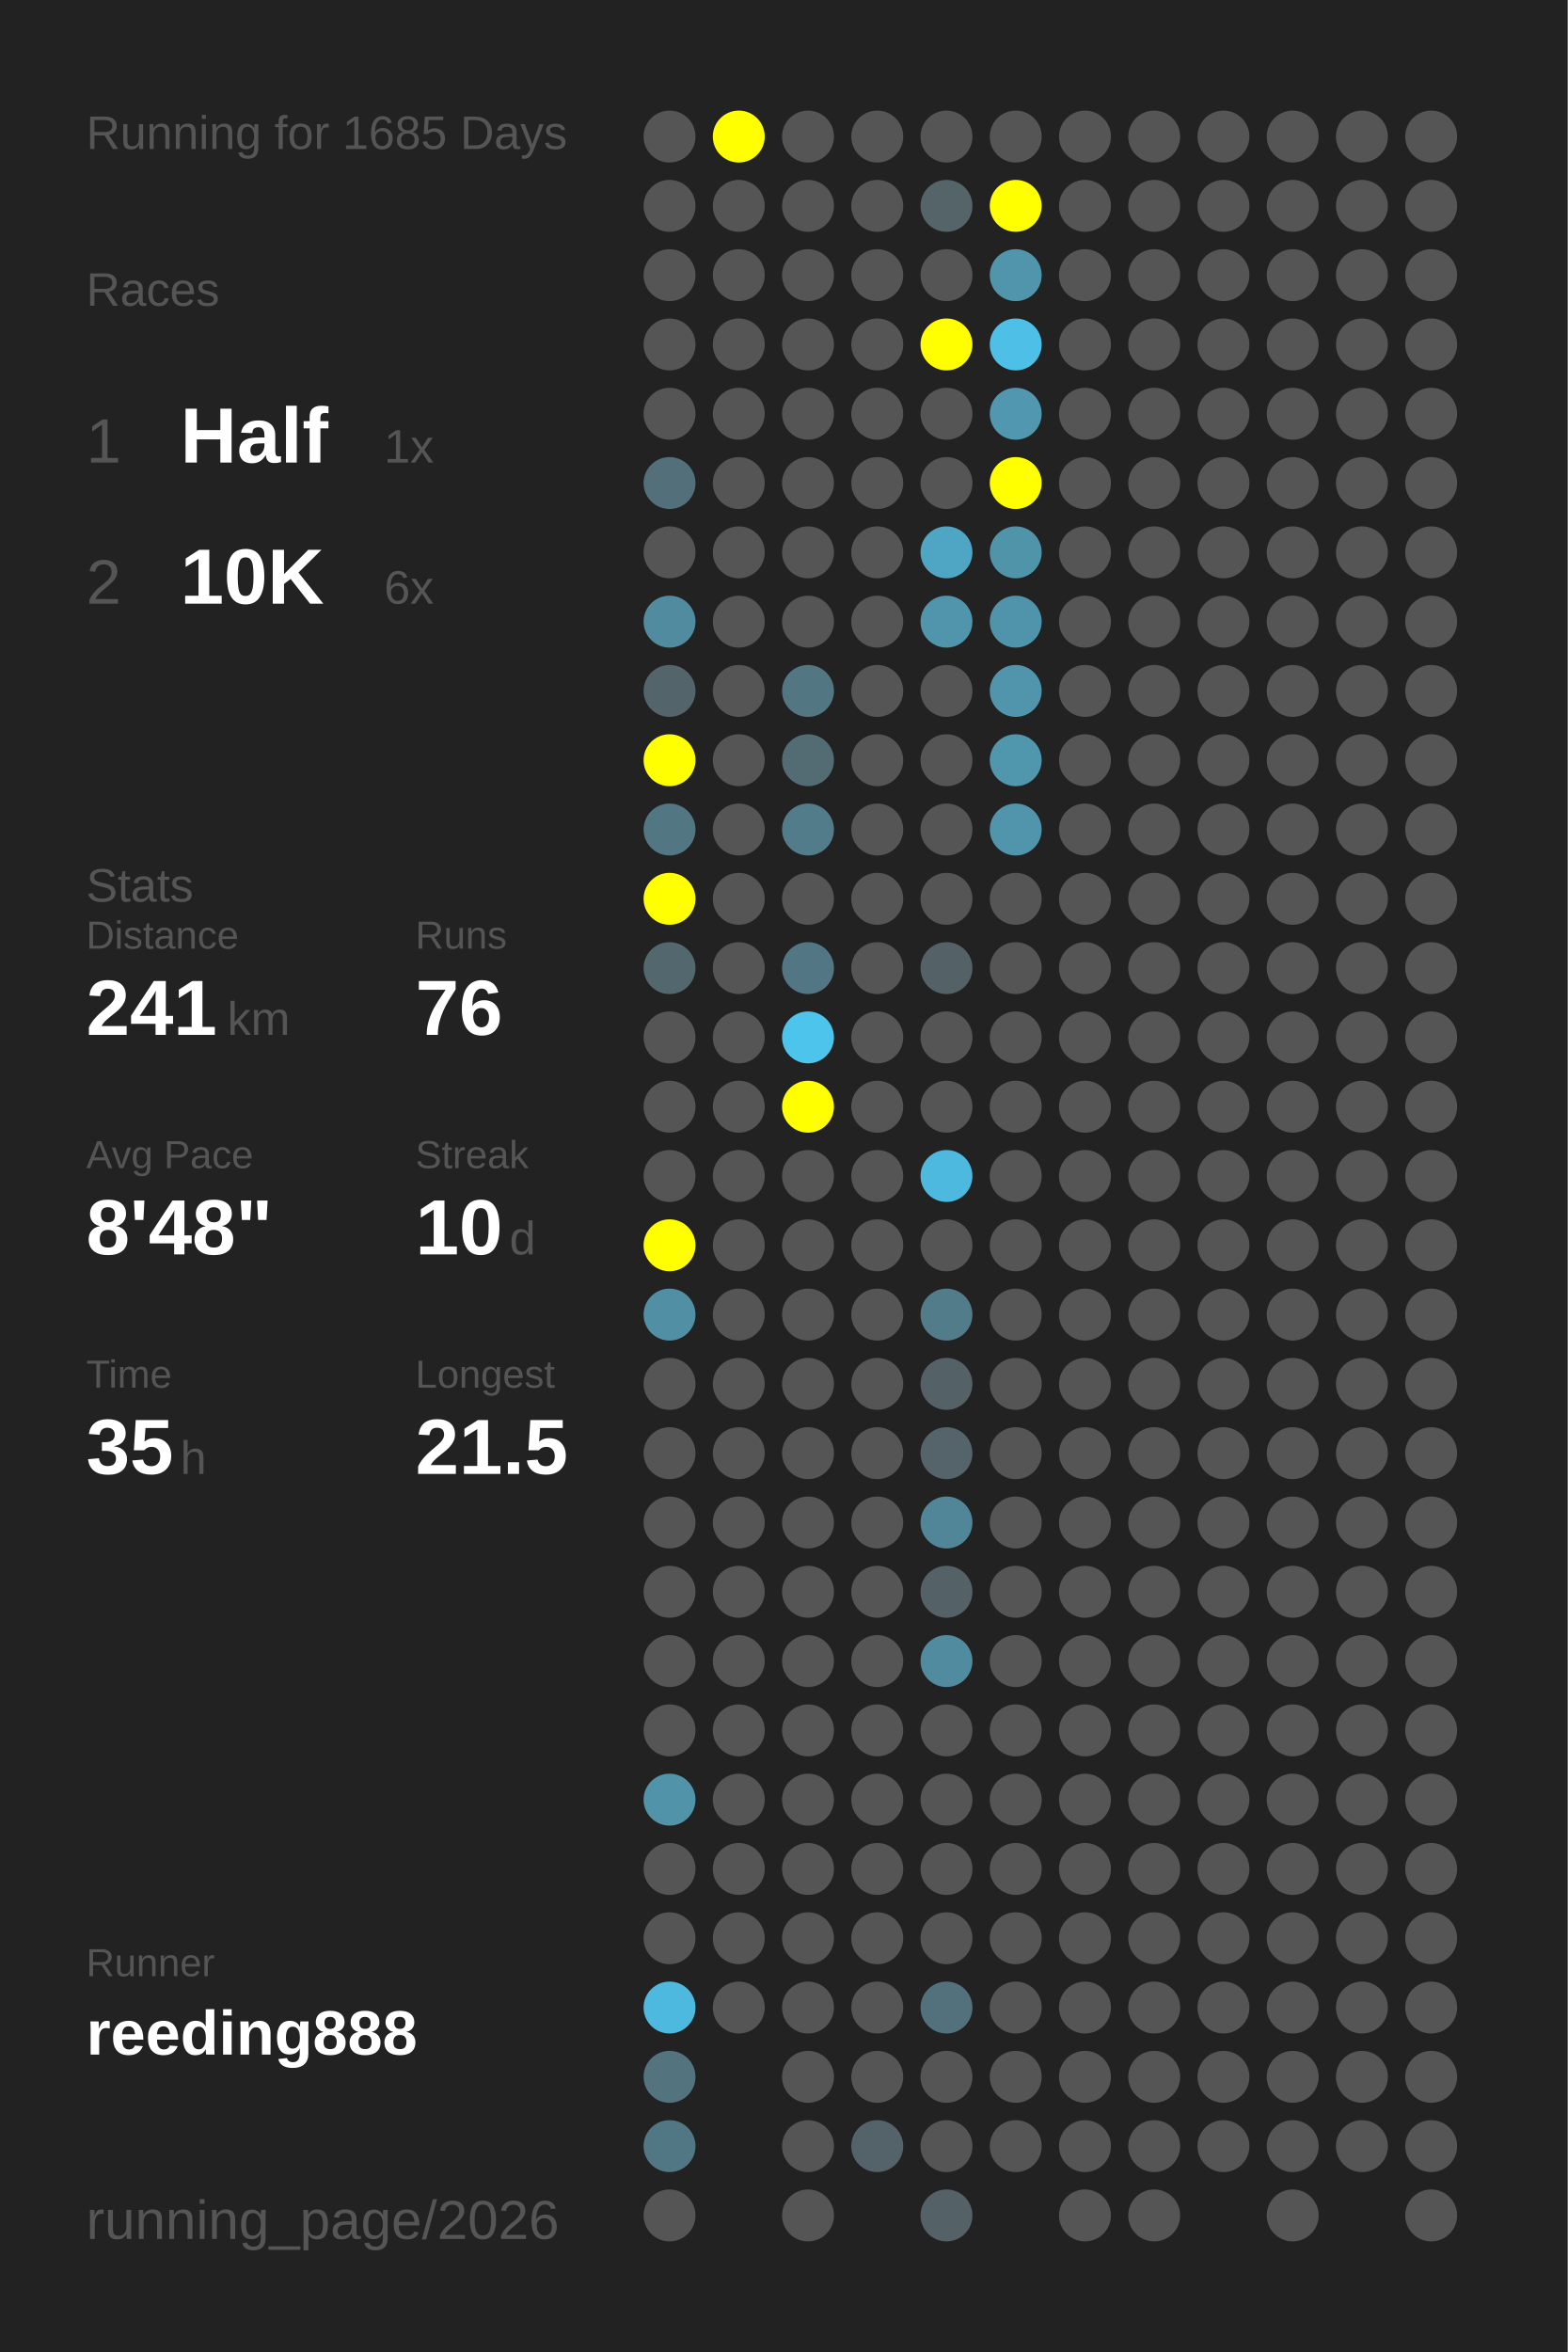
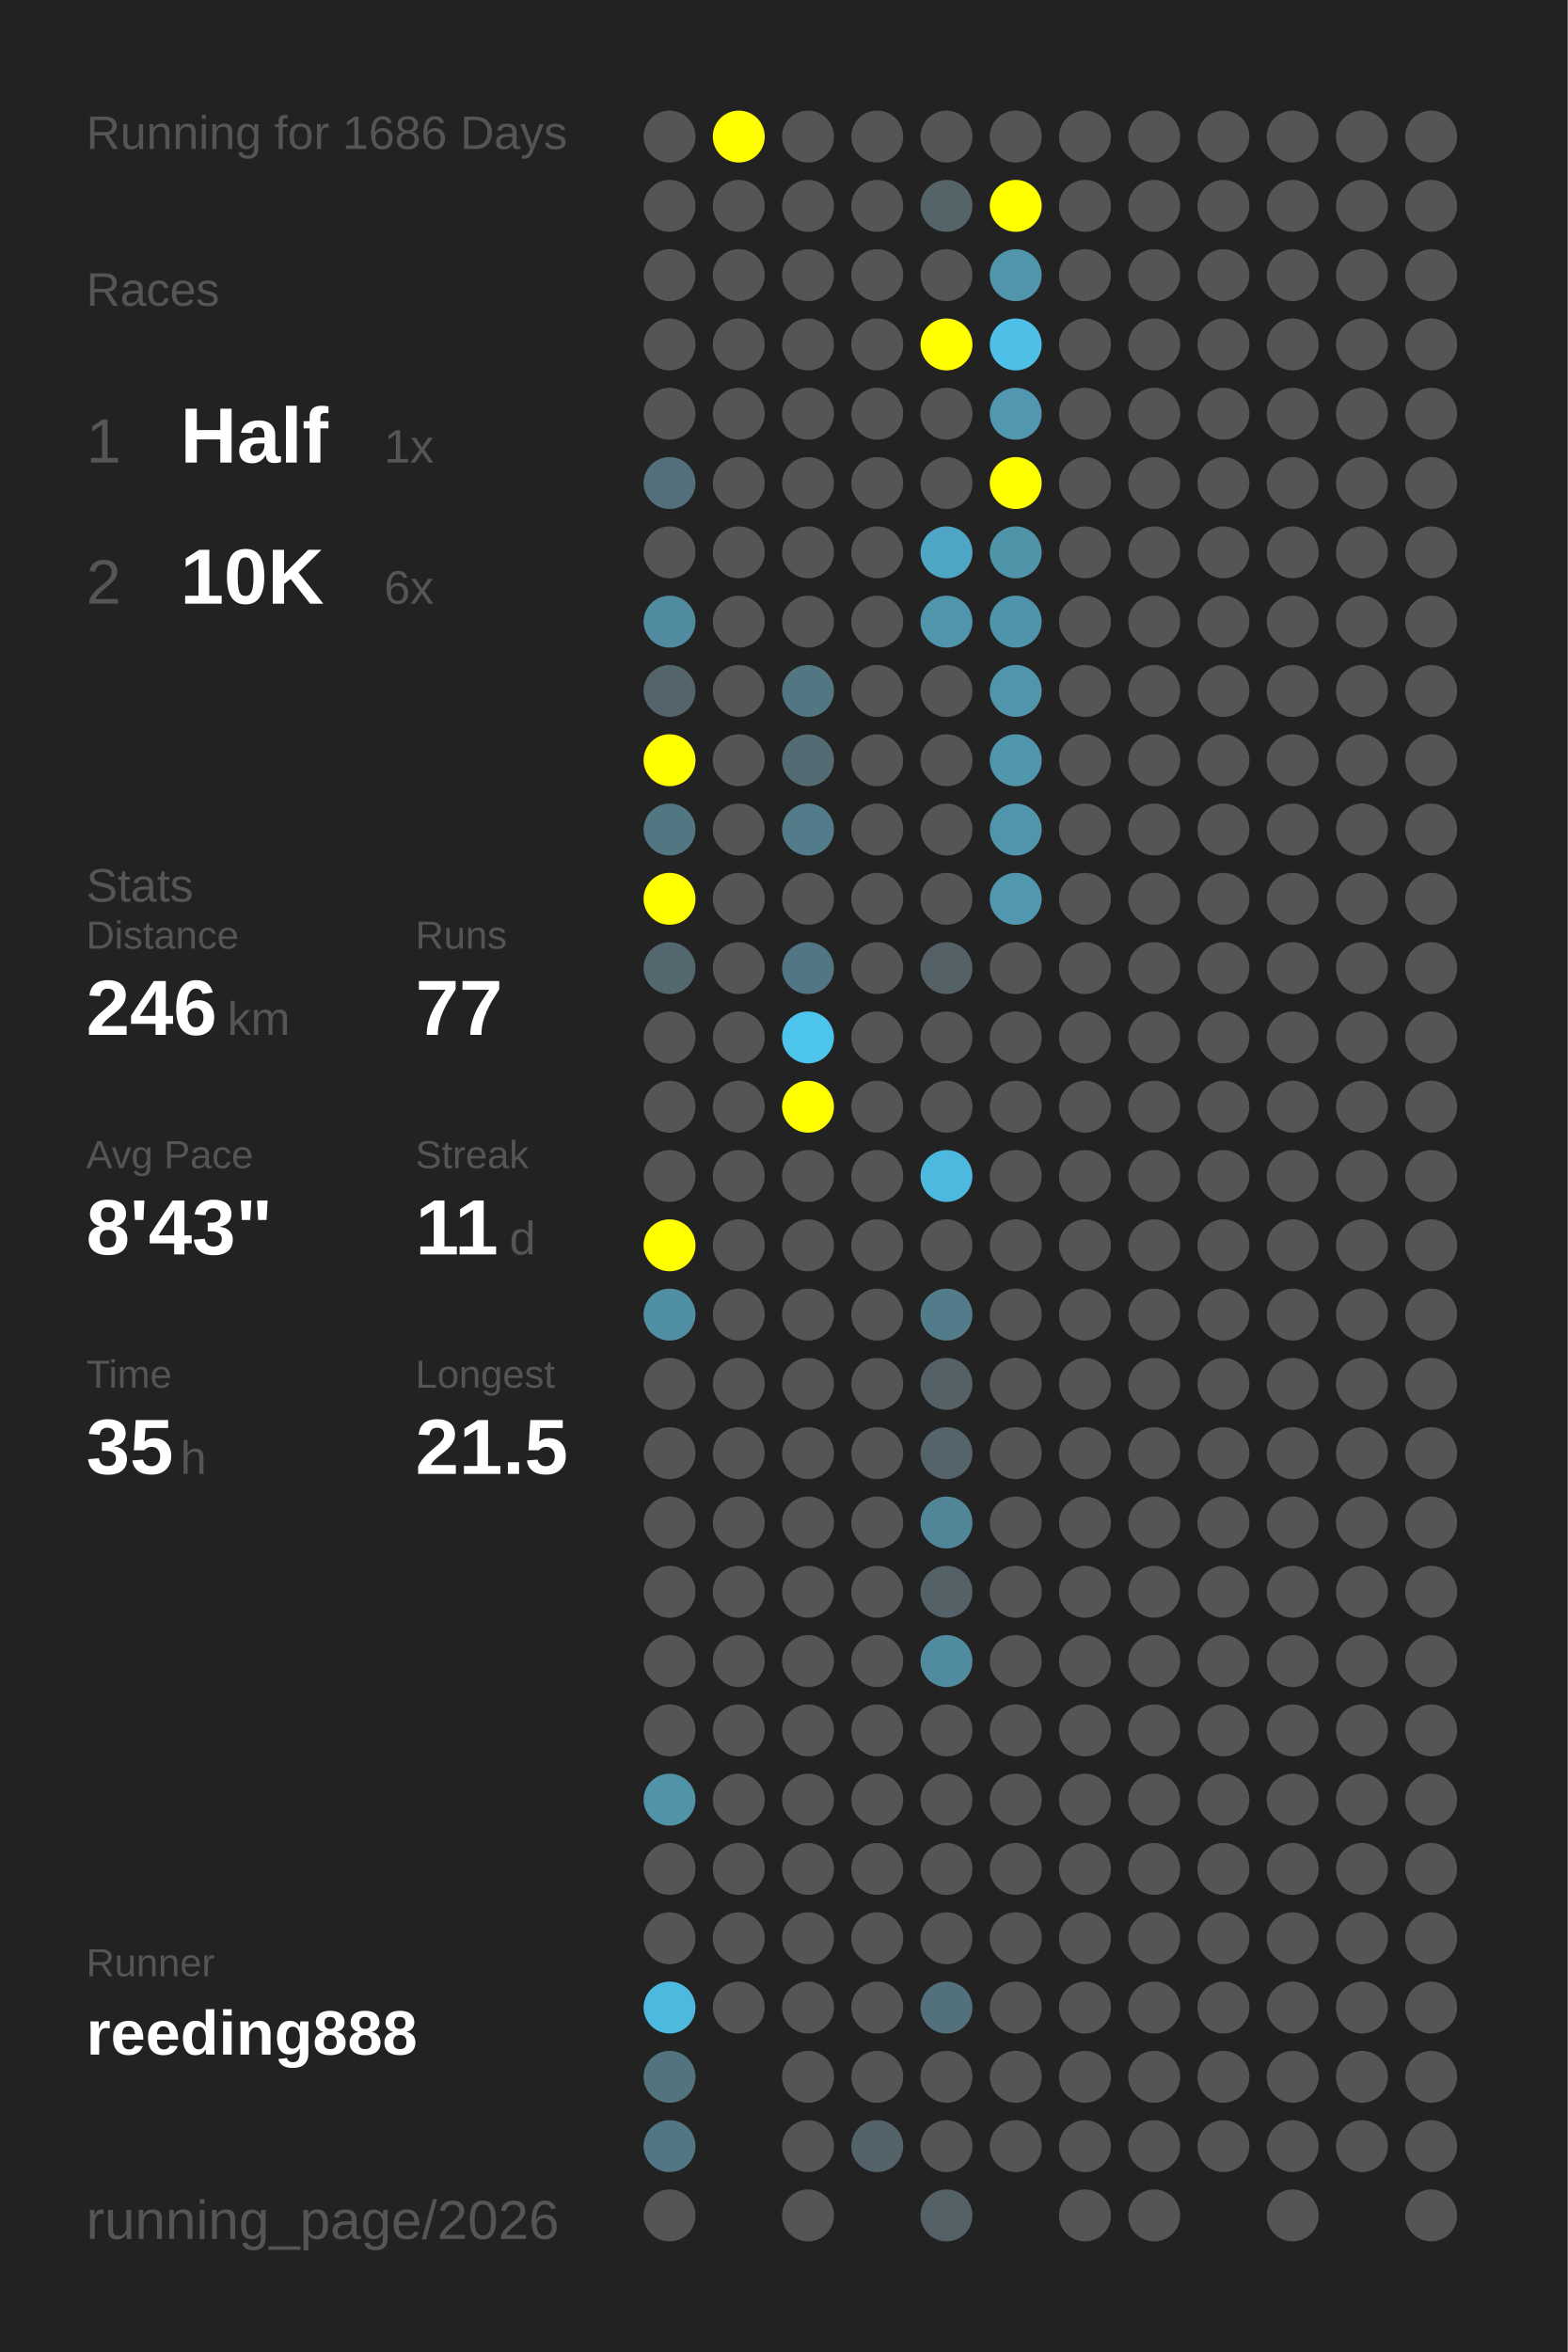
<svg xmlns="http://www.w3.org/2000/svg" baseProfile="full" height="300mm" version="1.1" viewBox="0,0,200,300" width="200mm">
  <defs />
  <rect fill="#222222" height="300" width="200" x="0" y="0" />
-   <text fill="#555555" style="font-size:6px; font-family:Arial;" x="11" y="19">Running for 1685 Days</text>
+   <text fill="#555555" style="font-size:6px; font-family:Arial;" x="11" y="19">Running for 1686 Days</text>
  <text fill="#555555" style="font-size:6px; font-family:Arial;" x="11" y="39">Races</text>
  <text fill="#555555" style="font-size:8px; font-family:Arial;" x="11" y="59">1</text>
  <text fill="#FFFFFF" style="font-size:10px; font-family:Arial; font-weight:bold;" x="23" y="59">Half</text>
  <text fill="#555555" style="font-size:6px; font-family:Arial;" x="49" y="59">1x</text>
  <text fill="#555555" style="font-size:8px; font-family:Arial;" x="11" y="77">2</text>
  <text fill="#FFFFFF" style="font-size:10px; font-family:Arial; font-weight:bold;" x="23" y="77">10K</text>
  <text fill="#555555" style="font-size:6px; font-family:Arial;" x="49" y="77">6x</text>
  <text fill="#555555" style="font-size:6px; font-family:Arial;" x="11" y="115">Stats</text>
  <text fill="#555555" style="font-size:5px; font-family:Arial;" x="11" y="121">Distance</text>
-   <text fill="#FFFFFF" style="font-size:10px; font-family:Arial; font-weight:bold;" x="11" y="132">241</text>
+   <text fill="#FFFFFF" style="font-size:10px; font-family:Arial; font-weight:bold;" x="11" y="132">246</text>
  <text fill="#555555" style="font-size:6px; font-family:Arial;" x="29" y="132">km</text>
  <text fill="#555555" style="font-size:5px; font-family:Arial;" x="53" y="121">Runs</text>
-   <text fill="#FFFFFF" style="font-size:10px; font-family:Arial; font-weight:bold;" x="53" y="132">76</text>
+   <text fill="#FFFFFF" style="font-size:10px; font-family:Arial; font-weight:bold;" x="53" y="132">77</text>
  <text fill="#555555" style="font-size:5px; font-family:Arial;" x="11" y="149">Avg Pace</text>
-   <text fill="#FFFFFF" style="font-size:10px; font-family:Arial; font-weight:bold;" x="11" y="160">8'48"</text>
+   <text fill="#FFFFFF" style="font-size:10px; font-family:Arial; font-weight:bold;" x="11" y="160">8'43"</text>
  <text fill="#555555" style="font-size:5px; font-family:Arial;" x="53" y="149">Streak</text>
-   <text fill="#FFFFFF" style="font-size:10px; font-family:Arial; font-weight:bold;" x="53" y="160">10</text>
+   <text fill="#FFFFFF" style="font-size:10px; font-family:Arial; font-weight:bold;" x="53" y="160">11</text>
  <text fill="#555555" style="font-size:6px; font-family:Arial;" x="65" y="160">d</text>
  <text fill="#555555" style="font-size:5px; font-family:Arial;" x="11" y="177">Time</text>
  <text fill="#FFFFFF" style="font-size:10px; font-family:Arial; font-weight:bold;" x="11" y="188">35</text>
  <text fill="#555555" style="font-size:6px; font-family:Arial;" x="23" y="188">h</text>
  <text fill="#555555" style="font-size:5px; font-family:Arial;" x="53" y="177">Longest</text>
  <text fill="#FFFFFF" style="font-size:10px; font-family:Arial; font-weight:bold;" x="53" y="188">21.5</text>
  <text fill="#555555" style="font-size:5px; font-family:Arial;" x="11" y="252.065">Runner</text>
  <text fill="#FFFFFF" style="font-size:8px; font-family:Arial; font-weight:bold;" x="11" y="262.065">reeding888</text>
  <text fill="#555555" style="font-size:7px; font-family:Arial;" x="11" y="285.581">running_page/2026</text>
  <circle cx="85.417" cy="17.419" fill="#555555" r="3.312" />
  <circle cx="85.417" cy="26.258" fill="#555555" r="3.312" />
  <circle cx="85.417" cy="35.097" fill="#555555" r="3.312" />
  <circle cx="85.417" cy="43.935" fill="#555555" r="3.312" />
  <circle cx="85.417" cy="52.774" fill="#555555" r="3.312" />
  <circle cx="85.417" cy="61.613" fill="#536f79" r="3.312" />
  <circle cx="85.417" cy="70.452" fill="#555555" r="3.312" />
  <circle cx="85.417" cy="79.29" fill="#518b9f" r="3.312" />
  <circle cx="85.417" cy="88.129" fill="#53656b" r="3.312" />
  <circle cx="85.417" cy="96.968" fill="#FFFF00" r="3.312" />
  <circle cx="85.417" cy="105.806" fill="#527682" r="3.312" />
  <circle cx="85.417" cy="114.645" fill="#FFFF00" r="3.312" />
  <circle cx="85.417" cy="123.484" fill="#53686e" r="3.312" />
  <circle cx="85.417" cy="132.323" fill="#555555" r="3.312" />
  <circle cx="85.417" cy="141.161" fill="#555555" r="3.312" />
  <circle cx="85.417" cy="150" fill="#555555" r="3.312" />
  <circle cx="85.417" cy="158.839" fill="#FFFF00" r="3.312" />
  <circle cx="85.417" cy="167.677" fill="#518fa4" r="3.312" />
  <circle cx="85.417" cy="176.516" fill="#555555" r="3.312" />
  <circle cx="85.417" cy="185.355" fill="#555555" r="3.312" />
  <circle cx="85.417" cy="194.194" fill="#555555" r="3.312" />
  <circle cx="85.417" cy="203.032" fill="#555555" r="3.312" />
  <circle cx="85.417" cy="211.871" fill="#555555" r="3.312" />
  <circle cx="85.417" cy="220.71" fill="#555555" r="3.312" />
  <circle cx="85.417" cy="229.548" fill="#5193a9" r="3.312" />
  <circle cx="85.417" cy="238.387" fill="#555555" r="3.312" />
  <circle cx="85.417" cy="247.226" fill="#555555" r="3.312" />
  <circle cx="85.417" cy="256.065" fill="#4eb9de" r="3.312" />
  <circle cx="85.417" cy="264.903" fill="#53737e" r="3.312" />
  <circle cx="85.417" cy="273.742" fill="#527784" r="3.312" />
  <circle cx="85.417" cy="282.581" fill="#555555" r="3.312" />
  <circle cx="94.25" cy="17.419" fill="#FFFF00" r="3.312" />
  <circle cx="94.25" cy="26.258" fill="#555555" r="3.312" />
  <circle cx="94.25" cy="35.097" fill="#555555" r="3.312" />
  <circle cx="94.25" cy="43.935" fill="#555555" r="3.312" />
  <circle cx="94.25" cy="52.774" fill="#555555" r="3.312" />
  <circle cx="94.25" cy="61.613" fill="#555555" r="3.312" />
  <circle cx="94.25" cy="70.452" fill="#555555" r="3.312" />
  <circle cx="94.25" cy="79.29" fill="#555555" r="3.312" />
  <circle cx="94.25" cy="88.129" fill="#555555" r="3.312" />
  <circle cx="94.25" cy="96.968" fill="#555555" r="3.312" />
  <circle cx="94.25" cy="105.806" fill="#555555" r="3.312" />
  <circle cx="94.25" cy="114.645" fill="#555555" r="3.312" />
  <circle cx="94.25" cy="123.484" fill="#555555" r="3.312" />
  <circle cx="94.25" cy="132.323" fill="#555555" r="3.312" />
  <circle cx="94.25" cy="141.161" fill="#555555" r="3.312" />
  <circle cx="94.25" cy="150" fill="#555555" r="3.312" />
  <circle cx="94.25" cy="158.839" fill="#555555" r="3.312" />
  <circle cx="94.25" cy="167.677" fill="#555555" r="3.312" />
  <circle cx="94.25" cy="176.516" fill="#555555" r="3.312" />
  <circle cx="94.25" cy="185.355" fill="#555555" r="3.312" />
  <circle cx="94.25" cy="194.194" fill="#555555" r="3.312" />
  <circle cx="94.25" cy="203.032" fill="#555555" r="3.312" />
  <circle cx="94.25" cy="211.871" fill="#555555" r="3.312" />
  <circle cx="94.25" cy="220.71" fill="#555555" r="3.312" />
  <circle cx="94.25" cy="229.548" fill="#555555" r="3.312" />
  <circle cx="94.25" cy="238.387" fill="#555555" r="3.312" />
  <circle cx="94.25" cy="247.226" fill="#555555" r="3.312" />
  <circle cx="94.25" cy="256.065" fill="#555555" r="3.312" />
  <circle cx="103.083" cy="17.419" fill="#555555" r="3.312" />
  <circle cx="103.083" cy="26.258" fill="#555555" r="3.312" />
  <circle cx="103.083" cy="35.097" fill="#555555" r="3.312" />
  <circle cx="103.083" cy="43.935" fill="#555555" r="3.312" />
  <circle cx="103.083" cy="52.774" fill="#555555" r="3.312" />
  <circle cx="103.083" cy="61.613" fill="#555555" r="3.312" />
  <circle cx="103.083" cy="70.452" fill="#555555" r="3.312" />
  <circle cx="103.083" cy="79.29" fill="#555555" r="3.312" />
  <circle cx="103.083" cy="88.129" fill="#527682" r="3.312" />
  <circle cx="103.083" cy="96.968" fill="#536c74" r="3.312" />
  <circle cx="103.083" cy="105.806" fill="#527c8a" r="3.312" />
  <circle cx="103.083" cy="114.645" fill="#555555" r="3.312" />
  <circle cx="103.083" cy="123.484" fill="#527683" r="3.312" />
  <circle cx="103.083" cy="132.323" fill="#4dc4ec" r="3.312" />
  <circle cx="103.083" cy="141.161" fill="#FFFF00" r="3.312" />
  <circle cx="103.083" cy="150" fill="#555555" r="3.312" />
  <circle cx="103.083" cy="158.839" fill="#555555" r="3.312" />
  <circle cx="103.083" cy="167.677" fill="#555555" r="3.312" />
  <circle cx="103.083" cy="176.516" fill="#555555" r="3.312" />
  <circle cx="103.083" cy="185.355" fill="#555555" r="3.312" />
  <circle cx="103.083" cy="194.194" fill="#555555" r="3.312" />
  <circle cx="103.083" cy="203.032" fill="#555555" r="3.312" />
  <circle cx="103.083" cy="211.871" fill="#555555" r="3.312" />
  <circle cx="103.083" cy="220.71" fill="#555555" r="3.312" />
  <circle cx="103.083" cy="229.548" fill="#555555" r="3.312" />
  <circle cx="103.083" cy="238.387" fill="#555555" r="3.312" />
  <circle cx="103.083" cy="247.226" fill="#555555" r="3.312" />
  <circle cx="103.083" cy="256.065" fill="#555555" r="3.312" />
  <circle cx="103.083" cy="264.903" fill="#555555" r="3.312" />
  <circle cx="103.083" cy="273.742" fill="#555555" r="3.312" />
  <circle cx="103.083" cy="282.581" fill="#555555" r="3.312" />
  <circle cx="111.917" cy="17.419" fill="#555555" r="3.312" />
  <circle cx="111.917" cy="26.258" fill="#555555" r="3.312" />
  <circle cx="111.917" cy="35.097" fill="#555555" r="3.312" />
  <circle cx="111.917" cy="43.935" fill="#555555" r="3.312" />
  <circle cx="111.917" cy="52.774" fill="#555555" r="3.312" />
  <circle cx="111.917" cy="61.613" fill="#555555" r="3.312" />
  <circle cx="111.917" cy="70.452" fill="#555555" r="3.312" />
  <circle cx="111.917" cy="79.29" fill="#555555" r="3.312" />
  <circle cx="111.917" cy="88.129" fill="#555555" r="3.312" />
  <circle cx="111.917" cy="96.968" fill="#555555" r="3.312" />
  <circle cx="111.917" cy="105.806" fill="#555555" r="3.312" />
  <circle cx="111.917" cy="114.645" fill="#555555" r="3.312" />
  <circle cx="111.917" cy="123.484" fill="#555555" r="3.312" />
  <circle cx="111.917" cy="132.323" fill="#555555" r="3.312" />
  <circle cx="111.917" cy="141.161" fill="#555555" r="3.312" />
  <circle cx="111.917" cy="150" fill="#555555" r="3.312" />
  <circle cx="111.917" cy="158.839" fill="#555555" r="3.312" />
  <circle cx="111.917" cy="167.677" fill="#555555" r="3.312" />
  <circle cx="111.917" cy="176.516" fill="#555555" r="3.312" />
  <circle cx="111.917" cy="185.355" fill="#555555" r="3.312" />
  <circle cx="111.917" cy="194.194" fill="#555555" r="3.312" />
  <circle cx="111.917" cy="203.032" fill="#555555" r="3.312" />
  <circle cx="111.917" cy="211.871" fill="#555555" r="3.312" />
  <circle cx="111.917" cy="220.71" fill="#555555" r="3.312" />
  <circle cx="111.917" cy="229.548" fill="#555555" r="3.312" />
  <circle cx="111.917" cy="238.387" fill="#555555" r="3.312" />
  <circle cx="111.917" cy="247.226" fill="#555555" r="3.312" />
  <circle cx="111.917" cy="256.065" fill="#555555" r="3.312" />
  <circle cx="111.917" cy="264.903" fill="#555555" r="3.312" />
  <circle cx="111.917" cy="273.742" fill="#546369" r="3.312" />
  <circle cx="120.75" cy="17.419" fill="#555555" r="3.312" />
  <circle cx="120.75" cy="26.258" fill="#546469" r="3.312" />
  <circle cx="120.75" cy="35.097" fill="#555555" r="3.312" />
  <circle cx="120.75" cy="43.935" fill="#FFFF00" r="3.312" />
  <circle cx="120.75" cy="52.774" fill="#555555" r="3.312" />
  <circle cx="120.75" cy="61.613" fill="#555555" r="3.312" />
  <circle cx="120.75" cy="70.452" fill="#4fa6c4" r="3.312" />
  <circle cx="120.75" cy="79.29" fill="#5095ac" r="3.312" />
  <circle cx="120.75" cy="88.129" fill="#555555" r="3.312" />
  <circle cx="120.75" cy="96.968" fill="#555555" r="3.312" />
  <circle cx="120.75" cy="105.806" fill="#555555" r="3.312" />
  <circle cx="120.75" cy="114.645" fill="#555555" r="3.312" />
  <circle cx="120.75" cy="123.484" fill="#546267" r="3.312" />
  <circle cx="120.75" cy="132.323" fill="#555555" r="3.312" />
  <circle cx="120.75" cy="141.161" fill="#555555" r="3.312" />
  <circle cx="120.75" cy="150" fill="#4eb9de" r="3.312" />
  <circle cx="120.75" cy="158.839" fill="#555555" r="3.312" />
  <circle cx="120.75" cy="167.677" fill="#527c8a" r="3.312" />
  <circle cx="120.75" cy="176.516" fill="#546166" r="3.312" />
  <circle cx="120.75" cy="185.355" fill="#54646a" r="3.312" />
  <circle cx="120.75" cy="194.194" fill="#518698" r="3.312" />
  <circle cx="120.75" cy="203.032" fill="#546267" r="3.312" />
  <circle cx="120.75" cy="211.871" fill="#518b9f" r="3.312" />
  <circle cx="120.75" cy="220.71" fill="#555555" r="3.312" />
  <circle cx="120.75" cy="229.548" fill="#555555" r="3.312" />
  <circle cx="120.75" cy="238.387" fill="#555555" r="3.312" />
  <circle cx="120.75" cy="247.226" fill="#555555" r="3.312" />
  <circle cx="120.75" cy="256.065" fill="#53717c" r="3.312" />
  <circle cx="120.75" cy="264.903" fill="#555555" r="3.312" />
  <circle cx="120.75" cy="273.742" fill="#555555" r="3.312" />
  <circle cx="120.75" cy="282.581" fill="#546166" r="3.312" />
  <circle cx="129.583" cy="17.419" fill="#555555" r="3.312" />
  <circle cx="129.583" cy="26.258" fill="#FFFF00" r="3.312" />
  <circle cx="129.583" cy="35.097" fill="#5095ac" r="3.312" />
  <circle cx="129.583" cy="43.935" fill="#4ec0e7" r="3.312" />
  <circle cx="129.583" cy="52.774" fill="#5097af" r="3.312" />
  <circle cx="129.583" cy="61.613" fill="#FFFF00" r="3.312" />
  <circle cx="129.583" cy="70.452" fill="#5094aa" r="3.312" />
  <circle cx="129.583" cy="79.29" fill="#5094ab" r="3.312" />
  <circle cx="129.583" cy="88.129" fill="#5095ac" r="3.312" />
  <circle cx="129.583" cy="96.968" fill="#5096ad" r="3.312" />
  <circle cx="129.583" cy="105.806" fill="#5095ac" r="3.312" />
-   <circle cx="129.583" cy="114.645" fill="#555555" r="3.312" />
+   <circle cx="129.583" cy="114.645" fill="#5097af" r="3.312" />
  <circle cx="129.583" cy="123.484" fill="#555555" r="3.312" />
  <circle cx="129.583" cy="132.323" fill="#555555" r="3.312" />
  <circle cx="129.583" cy="141.161" fill="#555555" r="3.312" />
  <circle cx="129.583" cy="150" fill="#555555" r="3.312" />
  <circle cx="129.583" cy="158.839" fill="#555555" r="3.312" />
  <circle cx="129.583" cy="167.677" fill="#555555" r="3.312" />
  <circle cx="129.583" cy="176.516" fill="#555555" r="3.312" />
  <circle cx="129.583" cy="185.355" fill="#555555" r="3.312" />
  <circle cx="129.583" cy="194.194" fill="#555555" r="3.312" />
  <circle cx="129.583" cy="203.032" fill="#555555" r="3.312" />
  <circle cx="129.583" cy="211.871" fill="#555555" r="3.312" />
  <circle cx="129.583" cy="220.71" fill="#555555" r="3.312" />
  <circle cx="129.583" cy="229.548" fill="#555555" r="3.312" />
  <circle cx="129.583" cy="238.387" fill="#555555" r="3.312" />
  <circle cx="129.583" cy="247.226" fill="#555555" r="3.312" />
  <circle cx="129.583" cy="256.065" fill="#555555" r="3.312" />
  <circle cx="129.583" cy="264.903" fill="#555555" r="3.312" />
  <circle cx="129.583" cy="273.742" fill="#555555" r="3.312" />
  <circle cx="138.417" cy="17.419" fill="#555555" r="3.312" />
  <circle cx="138.417" cy="26.258" fill="#555555" r="3.312" />
  <circle cx="138.417" cy="35.097" fill="#555555" r="3.312" />
  <circle cx="138.417" cy="43.935" fill="#555555" r="3.312" />
  <circle cx="138.417" cy="52.774" fill="#555555" r="3.312" />
  <circle cx="138.417" cy="61.613" fill="#555555" r="3.312" />
  <circle cx="138.417" cy="70.452" fill="#555555" r="3.312" />
  <circle cx="138.417" cy="79.29" fill="#555555" r="3.312" />
  <circle cx="138.417" cy="88.129" fill="#555555" r="3.312" />
  <circle cx="138.417" cy="96.968" fill="#555555" r="3.312" />
  <circle cx="138.417" cy="105.806" fill="#555555" r="3.312" />
  <circle cx="138.417" cy="114.645" fill="#555555" r="3.312" />
  <circle cx="138.417" cy="123.484" fill="#555555" r="3.312" />
  <circle cx="138.417" cy="132.323" fill="#555555" r="3.312" />
  <circle cx="138.417" cy="141.161" fill="#555555" r="3.312" />
  <circle cx="138.417" cy="150" fill="#555555" r="3.312" />
  <circle cx="138.417" cy="158.839" fill="#555555" r="3.312" />
  <circle cx="138.417" cy="167.677" fill="#555555" r="3.312" />
  <circle cx="138.417" cy="176.516" fill="#555555" r="3.312" />
  <circle cx="138.417" cy="185.355" fill="#555555" r="3.312" />
  <circle cx="138.417" cy="194.194" fill="#555555" r="3.312" />
  <circle cx="138.417" cy="203.032" fill="#555555" r="3.312" />
  <circle cx="138.417" cy="211.871" fill="#555555" r="3.312" />
  <circle cx="138.417" cy="220.71" fill="#555555" r="3.312" />
  <circle cx="138.417" cy="229.548" fill="#555555" r="3.312" />
  <circle cx="138.417" cy="238.387" fill="#555555" r="3.312" />
  <circle cx="138.417" cy="247.226" fill="#555555" r="3.312" />
  <circle cx="138.417" cy="256.065" fill="#555555" r="3.312" />
  <circle cx="138.417" cy="264.903" fill="#555555" r="3.312" />
  <circle cx="138.417" cy="273.742" fill="#555555" r="3.312" />
  <circle cx="138.417" cy="282.581" fill="#555555" r="3.312" />
  <circle cx="147.25" cy="17.419" fill="#555555" r="3.312" />
  <circle cx="147.25" cy="26.258" fill="#555555" r="3.312" />
  <circle cx="147.25" cy="35.097" fill="#555555" r="3.312" />
  <circle cx="147.25" cy="43.935" fill="#555555" r="3.312" />
  <circle cx="147.25" cy="52.774" fill="#555555" r="3.312" />
  <circle cx="147.25" cy="61.613" fill="#555555" r="3.312" />
  <circle cx="147.25" cy="70.452" fill="#555555" r="3.312" />
  <circle cx="147.25" cy="79.29" fill="#555555" r="3.312" />
  <circle cx="147.25" cy="88.129" fill="#555555" r="3.312" />
  <circle cx="147.25" cy="96.968" fill="#555555" r="3.312" />
  <circle cx="147.25" cy="105.806" fill="#555555" r="3.312" />
  <circle cx="147.25" cy="114.645" fill="#555555" r="3.312" />
  <circle cx="147.25" cy="123.484" fill="#555555" r="3.312" />
  <circle cx="147.25" cy="132.323" fill="#555555" r="3.312" />
  <circle cx="147.25" cy="141.161" fill="#555555" r="3.312" />
  <circle cx="147.25" cy="150" fill="#555555" r="3.312" />
  <circle cx="147.25" cy="158.839" fill="#555555" r="3.312" />
  <circle cx="147.25" cy="167.677" fill="#555555" r="3.312" />
  <circle cx="147.25" cy="176.516" fill="#555555" r="3.312" />
  <circle cx="147.25" cy="185.355" fill="#555555" r="3.312" />
  <circle cx="147.25" cy="194.194" fill="#555555" r="3.312" />
  <circle cx="147.25" cy="203.032" fill="#555555" r="3.312" />
  <circle cx="147.25" cy="211.871" fill="#555555" r="3.312" />
  <circle cx="147.25" cy="220.71" fill="#555555" r="3.312" />
  <circle cx="147.25" cy="229.548" fill="#555555" r="3.312" />
  <circle cx="147.25" cy="238.387" fill="#555555" r="3.312" />
  <circle cx="147.25" cy="247.226" fill="#555555" r="3.312" />
  <circle cx="147.25" cy="256.065" fill="#555555" r="3.312" />
  <circle cx="147.25" cy="264.903" fill="#555555" r="3.312" />
  <circle cx="147.25" cy="273.742" fill="#555555" r="3.312" />
  <circle cx="147.25" cy="282.581" fill="#555555" r="3.312" />
  <circle cx="156.083" cy="17.419" fill="#555555" r="3.312" />
  <circle cx="156.083" cy="26.258" fill="#555555" r="3.312" />
  <circle cx="156.083" cy="35.097" fill="#555555" r="3.312" />
  <circle cx="156.083" cy="43.935" fill="#555555" r="3.312" />
  <circle cx="156.083" cy="52.774" fill="#555555" r="3.312" />
  <circle cx="156.083" cy="61.613" fill="#555555" r="3.312" />
  <circle cx="156.083" cy="70.452" fill="#555555" r="3.312" />
  <circle cx="156.083" cy="79.29" fill="#555555" r="3.312" />
  <circle cx="156.083" cy="88.129" fill="#555555" r="3.312" />
  <circle cx="156.083" cy="96.968" fill="#555555" r="3.312" />
  <circle cx="156.083" cy="105.806" fill="#555555" r="3.312" />
  <circle cx="156.083" cy="114.645" fill="#555555" r="3.312" />
  <circle cx="156.083" cy="123.484" fill="#555555" r="3.312" />
  <circle cx="156.083" cy="132.323" fill="#555555" r="3.312" />
  <circle cx="156.083" cy="141.161" fill="#555555" r="3.312" />
  <circle cx="156.083" cy="150" fill="#555555" r="3.312" />
  <circle cx="156.083" cy="158.839" fill="#555555" r="3.312" />
  <circle cx="156.083" cy="167.677" fill="#555555" r="3.312" />
  <circle cx="156.083" cy="176.516" fill="#555555" r="3.312" />
  <circle cx="156.083" cy="185.355" fill="#555555" r="3.312" />
  <circle cx="156.083" cy="194.194" fill="#555555" r="3.312" />
  <circle cx="156.083" cy="203.032" fill="#555555" r="3.312" />
  <circle cx="156.083" cy="211.871" fill="#555555" r="3.312" />
  <circle cx="156.083" cy="220.71" fill="#555555" r="3.312" />
  <circle cx="156.083" cy="229.548" fill="#555555" r="3.312" />
  <circle cx="156.083" cy="238.387" fill="#555555" r="3.312" />
  <circle cx="156.083" cy="247.226" fill="#555555" r="3.312" />
  <circle cx="156.083" cy="256.065" fill="#555555" r="3.312" />
  <circle cx="156.083" cy="264.903" fill="#555555" r="3.312" />
  <circle cx="156.083" cy="273.742" fill="#555555" r="3.312" />
  <circle cx="164.917" cy="17.419" fill="#555555" r="3.312" />
  <circle cx="164.917" cy="26.258" fill="#555555" r="3.312" />
  <circle cx="164.917" cy="35.097" fill="#555555" r="3.312" />
  <circle cx="164.917" cy="43.935" fill="#555555" r="3.312" />
  <circle cx="164.917" cy="52.774" fill="#555555" r="3.312" />
  <circle cx="164.917" cy="61.613" fill="#555555" r="3.312" />
  <circle cx="164.917" cy="70.452" fill="#555555" r="3.312" />
  <circle cx="164.917" cy="79.29" fill="#555555" r="3.312" />
  <circle cx="164.917" cy="88.129" fill="#555555" r="3.312" />
  <circle cx="164.917" cy="96.968" fill="#555555" r="3.312" />
  <circle cx="164.917" cy="105.806" fill="#555555" r="3.312" />
  <circle cx="164.917" cy="114.645" fill="#555555" r="3.312" />
  <circle cx="164.917" cy="123.484" fill="#555555" r="3.312" />
  <circle cx="164.917" cy="132.323" fill="#555555" r="3.312" />
  <circle cx="164.917" cy="141.161" fill="#555555" r="3.312" />
  <circle cx="164.917" cy="150" fill="#555555" r="3.312" />
  <circle cx="164.917" cy="158.839" fill="#555555" r="3.312" />
  <circle cx="164.917" cy="167.677" fill="#555555" r="3.312" />
  <circle cx="164.917" cy="176.516" fill="#555555" r="3.312" />
  <circle cx="164.917" cy="185.355" fill="#555555" r="3.312" />
  <circle cx="164.917" cy="194.194" fill="#555555" r="3.312" />
  <circle cx="164.917" cy="203.032" fill="#555555" r="3.312" />
  <circle cx="164.917" cy="211.871" fill="#555555" r="3.312" />
  <circle cx="164.917" cy="220.71" fill="#555555" r="3.312" />
  <circle cx="164.917" cy="229.548" fill="#555555" r="3.312" />
  <circle cx="164.917" cy="238.387" fill="#555555" r="3.312" />
  <circle cx="164.917" cy="247.226" fill="#555555" r="3.312" />
  <circle cx="164.917" cy="256.065" fill="#555555" r="3.312" />
  <circle cx="164.917" cy="264.903" fill="#555555" r="3.312" />
  <circle cx="164.917" cy="273.742" fill="#555555" r="3.312" />
  <circle cx="164.917" cy="282.581" fill="#555555" r="3.312" />
  <circle cx="173.75" cy="17.419" fill="#555555" r="3.312" />
  <circle cx="173.75" cy="26.258" fill="#555555" r="3.312" />
  <circle cx="173.75" cy="35.097" fill="#555555" r="3.312" />
  <circle cx="173.75" cy="43.935" fill="#555555" r="3.312" />
  <circle cx="173.75" cy="52.774" fill="#555555" r="3.312" />
  <circle cx="173.75" cy="61.613" fill="#555555" r="3.312" />
  <circle cx="173.75" cy="70.452" fill="#555555" r="3.312" />
  <circle cx="173.75" cy="79.29" fill="#555555" r="3.312" />
  <circle cx="173.75" cy="88.129" fill="#555555" r="3.312" />
  <circle cx="173.75" cy="96.968" fill="#555555" r="3.312" />
  <circle cx="173.75" cy="105.806" fill="#555555" r="3.312" />
  <circle cx="173.75" cy="114.645" fill="#555555" r="3.312" />
  <circle cx="173.75" cy="123.484" fill="#555555" r="3.312" />
  <circle cx="173.75" cy="132.323" fill="#555555" r="3.312" />
  <circle cx="173.75" cy="141.161" fill="#555555" r="3.312" />
  <circle cx="173.75" cy="150" fill="#555555" r="3.312" />
  <circle cx="173.75" cy="158.839" fill="#555555" r="3.312" />
  <circle cx="173.75" cy="167.677" fill="#555555" r="3.312" />
  <circle cx="173.75" cy="176.516" fill="#555555" r="3.312" />
  <circle cx="173.75" cy="185.355" fill="#555555" r="3.312" />
  <circle cx="173.75" cy="194.194" fill="#555555" r="3.312" />
  <circle cx="173.75" cy="203.032" fill="#555555" r="3.312" />
  <circle cx="173.75" cy="211.871" fill="#555555" r="3.312" />
  <circle cx="173.75" cy="220.71" fill="#555555" r="3.312" />
  <circle cx="173.75" cy="229.548" fill="#555555" r="3.312" />
  <circle cx="173.75" cy="238.387" fill="#555555" r="3.312" />
  <circle cx="173.75" cy="247.226" fill="#555555" r="3.312" />
  <circle cx="173.75" cy="256.065" fill="#555555" r="3.312" />
  <circle cx="173.75" cy="264.903" fill="#555555" r="3.312" />
  <circle cx="173.75" cy="273.742" fill="#555555" r="3.312" />
  <circle cx="182.583" cy="17.419" fill="#555555" r="3.312" />
  <circle cx="182.583" cy="26.258" fill="#555555" r="3.312" />
  <circle cx="182.583" cy="35.097" fill="#555555" r="3.312" />
  <circle cx="182.583" cy="43.935" fill="#555555" r="3.312" />
  <circle cx="182.583" cy="52.774" fill="#555555" r="3.312" />
  <circle cx="182.583" cy="61.613" fill="#555555" r="3.312" />
  <circle cx="182.583" cy="70.452" fill="#555555" r="3.312" />
  <circle cx="182.583" cy="79.29" fill="#555555" r="3.312" />
  <circle cx="182.583" cy="88.129" fill="#555555" r="3.312" />
  <circle cx="182.583" cy="96.968" fill="#555555" r="3.312" />
  <circle cx="182.583" cy="105.806" fill="#555555" r="3.312" />
  <circle cx="182.583" cy="114.645" fill="#555555" r="3.312" />
  <circle cx="182.583" cy="123.484" fill="#555555" r="3.312" />
  <circle cx="182.583" cy="132.323" fill="#555555" r="3.312" />
  <circle cx="182.583" cy="141.161" fill="#555555" r="3.312" />
  <circle cx="182.583" cy="150" fill="#555555" r="3.312" />
  <circle cx="182.583" cy="158.839" fill="#555555" r="3.312" />
  <circle cx="182.583" cy="167.677" fill="#555555" r="3.312" />
  <circle cx="182.583" cy="176.516" fill="#555555" r="3.312" />
  <circle cx="182.583" cy="185.355" fill="#555555" r="3.312" />
  <circle cx="182.583" cy="194.194" fill="#555555" r="3.312" />
  <circle cx="182.583" cy="203.032" fill="#555555" r="3.312" />
  <circle cx="182.583" cy="211.871" fill="#555555" r="3.312" />
  <circle cx="182.583" cy="220.71" fill="#555555" r="3.312" />
  <circle cx="182.583" cy="229.548" fill="#555555" r="3.312" />
  <circle cx="182.583" cy="238.387" fill="#555555" r="3.312" />
  <circle cx="182.583" cy="247.226" fill="#555555" r="3.312" />
  <circle cx="182.583" cy="256.065" fill="#555555" r="3.312" />
  <circle cx="182.583" cy="264.903" fill="#555555" r="3.312" />
  <circle cx="182.583" cy="273.742" fill="#555555" r="3.312" />
  <circle cx="182.583" cy="282.581" fill="#555555" r="3.312" />
</svg>
